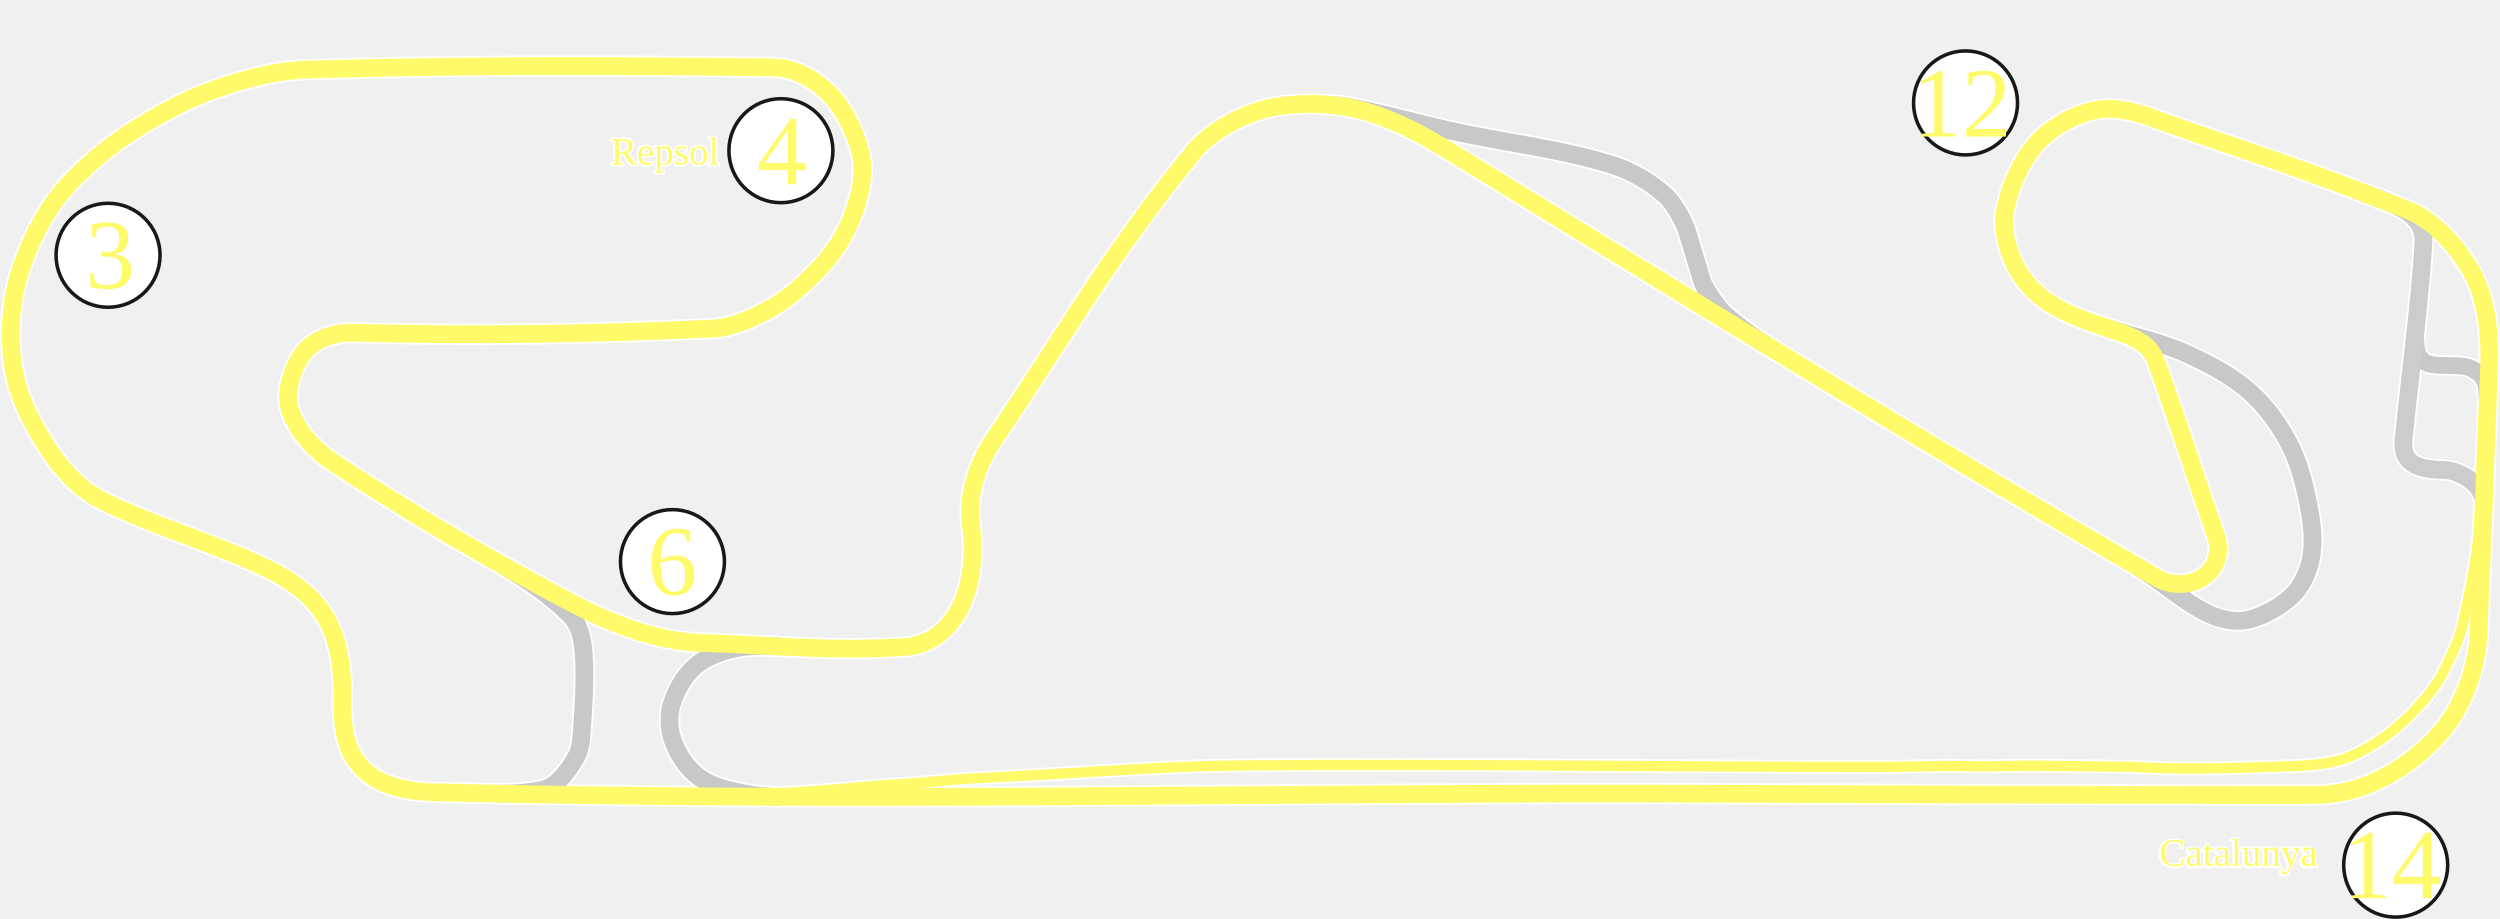
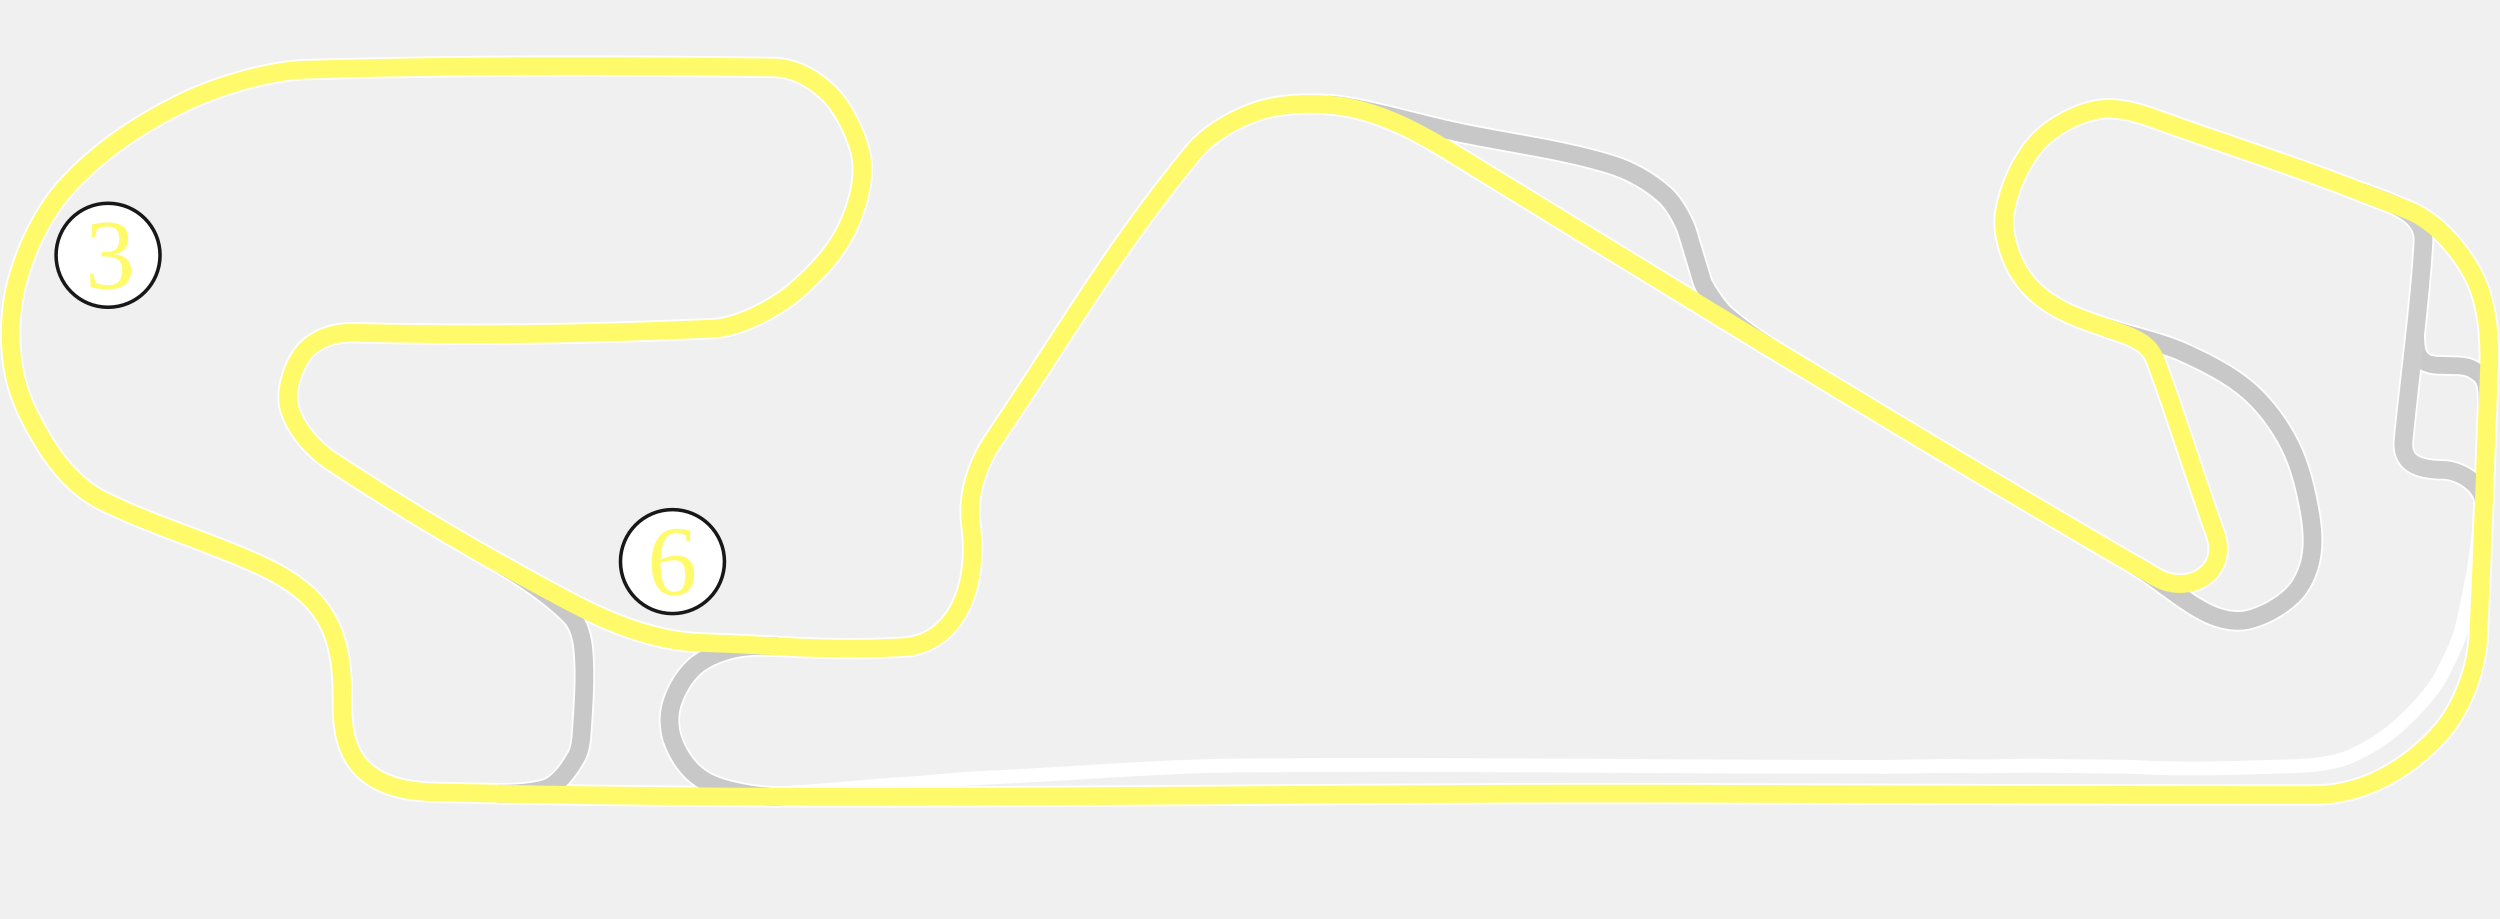
<svg xmlns="http://www.w3.org/2000/svg" xmlns:xlink="http://www.w3.org/1999/xlink" version="1.0" id="svg3942" height="517.724" width="1408.546">
  <defs id="defs3944">
    <clipPath id="clipPath9724" clipPathUnits="userSpaceOnUse">
      <path style="fill:#6a6a6a;fill-opacity:1;fill-rule:nonzero;stroke:#010101;stroke-width:0.943;stroke-linecap:round;stroke-linejoin:round;stroke-miterlimit:4;stroke-dasharray:none;stroke-dashoffset:0;stroke-opacity:1" d="M 727.239,720.308 C 1333.36,720.308 1939.48,720.308 2545.601,720.308 C 2545.601,974.893 2545.601,1229.478 2545.601,1484.063 C 1939.48,1484.063 1333.36,1484.063 727.239,1484.063 C 727.239,1229.478 727.239,974.893 727.239,720.308 L 727.239,720.308 z" id="path9726" />
    </clipPath>
    <pattern id="pattern4912" patternTransform="matrix(0.1737876,0,0,0.1737876,763.4772,1693.907)" height="18.138" width="18.181" patternUnits="userSpaceOnUse">
      <g transform="translate(-1025.535,-1215.281)" id="g4907">
        <rect y="1215.281" x="1025.535" height="18.096" width="18.173" id="rect4899" style="opacity:1;fill:#fffa69;fill-opacity:1;stroke:none;stroke-width:0.5;stroke-linecap:round;stroke-linejoin:round;stroke-miterlimit:4;stroke-dasharray:none;stroke-dashoffset:0;stroke-opacity:1" />
        <rect y="1215.281" x="1025.535" height="9.075" width="9.075" id="rect4903" style="opacity:1;fill:#ffffff;fill-opacity:1;stroke:none;stroke-width:0.5;stroke-linecap:round;stroke-linejoin:round;stroke-miterlimit:4;stroke-dasharray:none;stroke-dashoffset:0;stroke-opacity:1" />
        <rect y="1224.344" x="1034.641" height="9.075" width="9.075" id="rect4905" style="opacity:1;fill:#ffffff;fill-opacity:1;stroke:none;stroke-width:0.5;stroke-linecap:round;stroke-linejoin:round;stroke-miterlimit:4;stroke-dasharray:none;stroke-dashoffset:0;stroke-opacity:1" />
      </g>
    </pattern>
    <pattern patternTransform="matrix(0.4562459,1.0584762e-8,-1.0584762e-8,0.4562459,1606.006,1268.535)" id="pattern4166" xlink:href="#pattern4912" />
  </defs>
  <g transform="translate(-930.5028,-997.6197)" id="layer1">
    <path style="fill:none;fill-rule:evenodd;stroke:white;stroke-width:4;stroke-linecap:butt;stroke-linejoin:round;stroke-miterlimit:4;stroke-dasharray:none;stroke-opacity:1" d="M 2146.267,1430.039 L 2005.451,1429.927" id="path4724" />
    <path style="fill:none;fill-rule:evenodd;stroke:white;stroke-width:12;stroke-linecap:butt;stroke-linejoin:round;stroke-miterlimit:4;stroke-dasharray:none;stroke-opacity:1" d="M 1213.861,1316.235 C 1226.647,1323.762 1241.905,1334.066 1252.294,1344.873 C 1256.76,1349.519 1258.571,1357.153 1259.173,1363.716 C 1260.564,1378.887 1259.27,1394.703 1258.275,1410.075 C 1257.974,1414.743 1257.51,1419.85 1255.284,1423.833 C 1251.828,1430.019 1247.105,1436.878 1241.227,1440.582 C 1235.241,1444.355 1217.749,1444.969 1210.57,1444.769" id="path4714" />
    <path style="fill:none;fill-rule:evenodd;stroke:white;stroke-width:12;stroke-linecap:butt;stroke-linejoin:round;stroke-miterlimit:4;stroke-dasharray:none;stroke-opacity:1" d="M 1370.435,1446.564 C 1361.861,1446.589 1355.814,1445.89 1348.751,1444.47 C 1337.773,1442.265 1329.964,1440.218 1322.43,1434.002 C 1316.643,1429.227 1311.695,1421.281 1309.271,1413.813 C 1307.309,1407.772 1307.164,1400.252 1308.971,1394.373 C 1311.301,1386.793 1315.712,1378.901 1321.683,1373.436 C 1326.878,1368.682 1334.36,1365.631 1341.273,1363.716 C 1349.115,1361.543 1358.471,1361.198 1368.939,1361.847" id="path4716" />
    <path style="fill:none;fill-rule:evenodd;stroke:white;stroke-width:12;stroke-linecap:butt;stroke-linejoin:round;stroke-miterlimit:4;stroke-dasharray:none;stroke-opacity:1" d="M 1678.797,1056.55 C 1695.571,1057.272 1728.685,1067.378 1753.57,1072.551 C 1781.923,1078.444 1811.06,1081.91 1838.437,1090.421 C 1849.543,1093.874 1860.091,1099.96 1868.571,1107.544 C 1874.248,1112.622 1879.58,1123.275 1880.983,1127.733 C 1882.379,1132.17 1888.861,1153.795 1889.656,1156.446 C 1890.584,1159.538 1897.682,1170.005 1901.022,1173.494 C 1904.289,1176.907 1917.746,1187.265 1926.183,1192.411" id="path4718" />
    <path style="fill:none;fill-rule:evenodd;stroke:white;stroke-width:12;stroke-linecap:butt;stroke-linejoin:round;stroke-miterlimit:4;stroke-dasharray:none;stroke-opacity:1" d="M 2134.088,1316.478 C 2147.815,1324.634 2160.386,1336.534 2174.69,1343.378 C 2181.223,1346.503 2189.694,1348.436 2196.524,1346.967 C 2205.446,1345.047 2215.268,1339.553 2221.946,1333.208 C 2227.231,1328.188 2230.912,1320.108 2232.414,1312.87 C 2234.202,1304.256 2233.422,1294.504 2231.816,1285.653 C 2229.534,1273.07 2226.468,1259.902 2220.75,1248.566 C 2215.103,1237.37 2207.112,1226.312 2197.72,1218.059 C 2187.372,1208.965 2174.236,1202.308 2161.53,1196.524 C 2147.518,1190.145 2132.07,1187.302 2117.414,1182.317" id="path4720" />
    <path id="path4712" style="fill:none;fill-rule:evenodd;stroke:#ffffff;stroke-width:12;stroke-linecap:butt;stroke-linejoin:round;stroke-miterlimit:4;stroke-dasharray:none;stroke-opacity:1" d="m 2261.24,1105.991 c -39.602,-15.527 -74.724,-26.213 -117.357,-41.665 -10.208,-3.7 -22.133,-6.783 -32.302,-4.785 -12.164,2.389 -26.502,10.351 -34.272,19.637 -8.58,10.255 -15.003,24.676 -17.317,38.562 -1.674,10.042 2.42,23.317 7.045,31.528 10.681,18.96 29.326,26.002 48.132,32.302 17.184,5.756 25.951,8.532 29.909,19.142 11.725,31.429 20.866,61.876 33.643,97.803 7.694,21.634 -15.264,35.055 -33.451,24.492 -137.873,-80.08 -262.795,-157.214 -400.975,-241.931 -18.282,-11.208 -38.735,-21.126 -59.818,-23.927 -13.068,-1.736 -29.465,-1.171 -41.244,1.91 -14.142,3.699 -31.143,12.987 -40.749,24.773 -46.623,57.204 -70.641,100.274 -112.288,161.895 -9.322,13.793 -14.749,31.465 -12.689,47.106 5.222,39.645 -11.308,67.858 -37.886,69.389 -43.847,2.526 -72.724,-1.116 -113.279,-2.333 -26.944,-0.808 -52.894,-11.407 -76.918,-24.205 -46.741,-24.9 -88.45,-49.339 -131.95,-78.041 -11.479,-7.574 -21.506,-19.761 -24.205,-31.456 -2.087,-9.042 2.985,-24.529 9.849,-31.601 6.296,-6.487 16.468,-9.739 26.247,-9.498 69.992,1.722 131.066,0.862 202.874,-2.32 14.927,-0.661 35.983,-11.878 47.021,-21.607 12.49,-11.008 22.571,-21.584 29.486,-36.797 5.048,-11.107 8.883,-25.252 7.251,-37.087 -1.558,-11.295 -9.467,-27.211 -16.399,-34.84 -8.218,-9.044 -20.435,-16.656 -33.353,-16.822 -89.187,-1.145 -175.087,-1.318 -263.611,1.269 -21.919,0.638 -52.448,10.098 -71.867,19.988 -23.65,12.044 -43.633,25.471 -61.57,44.543 -13.567,14.426 -23.407,34.825 -28.713,53.836 -4.265,15.284 -5.097,33.106 -2.538,49.051 2.625,16.357 8.884,28.351 17.245,42.356 7.591,12.714 19.01,26.079 32.302,32.725 28.182,14.091 60.523,23.321 89.582,36.677 37.218,17.105 46.833,37.672 46.38,77.268 -0.274,24.015 5.35,49.527 51.516,50.67 231.148,5.726 460.056,0.264 691.353,0.773 130.803,0.288 239.607,0.867 367.875,0.773 34.316,-0.026 59.907,-21.683 72.242,-36.109 11.194,-13.091 19.481,-34.96 20.338,-52.785 1.258,-26.151 2.249,-51.21 3.164,-75.535" />
    <path id="path4476" d="M 1213.861,1316.235 C 1226.647,1323.762 1241.905,1334.066 1252.294,1344.873 C 1256.76,1349.519 1258.571,1357.153 1259.173,1363.716 C 1260.564,1378.887 1259.27,1394.703 1258.275,1410.075 C 1257.974,1414.743 1257.51,1419.85 1255.284,1423.833 C 1251.828,1430.019 1247.105,1436.878 1241.227,1440.582 C 1235.241,1444.355 1217.749,1444.969 1210.57,1444.769" style="fill:none;fill-rule:evenodd;stroke:#c8c8c8;stroke-width:10;stroke-linecap:butt;stroke-linejoin:round;stroke-miterlimit:4;stroke-dasharray:none;stroke-opacity:1" />
    <path id="path4478" d="M 1370.435,1446.564 C 1361.861,1446.589 1355.814,1445.89 1348.751,1444.47 C 1337.773,1442.265 1329.964,1440.218 1322.43,1434.002 C 1316.643,1429.227 1311.695,1421.281 1309.271,1413.813 C 1307.309,1407.772 1307.164,1400.252 1308.971,1394.373 C 1311.301,1386.793 1315.712,1378.901 1321.683,1373.436 C 1326.878,1368.682 1334.36,1365.631 1341.273,1363.716 C 1349.115,1361.543 1358.471,1361.198 1368.939,1361.847" style="fill:none;fill-rule:evenodd;stroke:#c8c8c8;stroke-width:10;stroke-linecap:butt;stroke-linejoin:round;stroke-miterlimit:4;stroke-dasharray:none;stroke-opacity:1" />
    <path id="path4480" d="M 1678.797,1056.55 C 1695.571,1057.272 1728.685,1067.378 1753.57,1072.551 C 1781.923,1078.444 1811.06,1081.91 1838.437,1090.421 C 1849.543,1093.874 1860.091,1099.96 1868.571,1107.544 C 1874.248,1112.622 1879.58,1123.275 1880.983,1127.733 C 1882.379,1132.17 1888.861,1153.795 1889.656,1156.446 C 1890.584,1159.538 1897.682,1170.005 1901.022,1173.494 C 1904.289,1176.907 1917.746,1187.265 1926.183,1192.411" style="fill:none;fill-rule:evenodd;stroke:#c8c8c8;stroke-width:10;stroke-linecap:butt;stroke-linejoin:round;stroke-miterlimit:4;stroke-dasharray:none;stroke-opacity:1" />
    <path id="path4482" d="M 2134.088,1316.478 C 2147.815,1324.634 2160.386,1336.534 2174.69,1343.378 C 2181.223,1346.503 2189.694,1348.436 2196.524,1346.967 C 2205.446,1345.047 2215.268,1339.553 2221.946,1333.208 C 2227.231,1328.188 2230.912,1320.108 2232.414,1312.87 C 2234.202,1304.256 2233.422,1294.504 2231.816,1285.653 C 2229.534,1273.07 2226.468,1259.902 2220.75,1248.566 C 2215.103,1237.37 2207.112,1226.312 2197.72,1218.059 C 2187.372,1208.965 2174.236,1202.308 2161.53,1196.524 C 2147.518,1190.145 2132.07,1187.302 2117.414,1182.317" style="fill:none;fill-rule:evenodd;stroke:#c8c8c8;stroke-width:10;stroke-linecap:butt;stroke-linejoin:round;stroke-miterlimit:4;stroke-dasharray:none;stroke-opacity:1" />
    <path id="path4492" d="M 2260.842,1105.848 C 2269.333,1109.034 2278.035,1112.384 2287.072,1115.975 C 2304.667,1122.966 2318.49,1141.351 2324.74,1154.053 C 2331.744,1168.289 2333.617,1187.512 2332.909,1204.3 C 2331.77,1231.301 2330.867,1256.498 2329.916,1281.775" style="fill:none;fill-rule:evenodd;stroke:#ffffff;stroke-width:12;stroke-linecap:butt;stroke-linejoin:round;stroke-miterlimit:4;stroke-dasharray:none;stroke-opacity:1" />
    <path d="m 2329.946,1281.114 c 0.134,-9.591 -12.401,-18.366 -22.599,-18.743 -15.687,-0.124 -23.878,-4.258 -22.629,-16.919 3.672,-37.224 8.91,-73.893 11.209,-111.243 1.091,-17.717 -20.618,-22.702 -34.686,-28.218" style="fill:none;fill-rule:evenodd;stroke:#ffffff;stroke-width:12;stroke-linecap:butt;stroke-linejoin:round;stroke-miterlimit:4;stroke-dasharray:none;stroke-opacity:1" id="path985" />
    <path style="fill:none;fill-rule:evenodd;stroke:#ffffff;stroke-width:11.5;stroke-linecap:butt;stroke-linejoin:miter;stroke-miterlimit:4;stroke-dasharray:none;stroke-opacity:1" d="m 2291.162,1184.552 c 0,0 0.442,5.398 0.649,7.809 0.207,2.41 0.744,5.085 2.488,7.044 1.744,1.959 2.615,2.756 6.171,3.62 3.557,0.864 14.685,0.252 18.551,1.076 3.865,0.824 4.364,1.348 6.909,3.027 2.545,1.679 3.577,2.949 4.781,5.885 1.204,2.935 1.103,11.402 1.103,11.402 l 0.474,5.488" id="path987" />
    <path id="path4312" d="m 2291.162,1184.552 c 0,0 0.442,5.398 0.649,7.809 0.207,2.41 0.744,5.085 2.488,7.044 1.744,1.959 2.615,2.756 6.171,3.62 3.557,0.864 14.685,0.252 18.551,1.076 3.865,0.824 4.364,1.348 6.909,3.027 2.545,1.679 3.577,2.949 4.781,5.885 1.204,2.935 1.103,11.402 1.103,11.402 l 0.474,5.488" style="fill:none;fill-rule:evenodd;stroke:#c9c9c9;stroke-width:9.5;stroke-linecap:butt;stroke-linejoin:miter;stroke-miterlimit:4;stroke-dasharray:none;stroke-opacity:1" />
    <path id="path977" style="fill:none;fill-rule:evenodd;stroke:#cccccc;stroke-width:10;stroke-linecap:butt;stroke-linejoin:round;stroke-miterlimit:4;stroke-dasharray:none;stroke-opacity:1" d="m 2329.946,1281.114 c 0.134,-9.591 -12.401,-18.366 -22.599,-18.743 -15.687,-0.124 -23.878,-4.258 -22.629,-16.919 3.672,-37.224 8.91,-73.893 11.209,-111.243 1.091,-17.717 -20.618,-22.702 -34.686,-28.218" />
    <path style="fill:none;fill-rule:evenodd;stroke:#ffffff;stroke-width:7.8;stroke-linecap:butt;stroke-linejoin:round;stroke-miterlimit:4;stroke-dasharray:none;stroke-opacity:1" d="m 2327.633,1287.087 c -0.598,20.849 -4.889,40.355 -9.149,60.342 -2.37,11.119 -6.396,18.513 -11.297,28.55 -4.47,9.154 -11.771,17.368 -18.992,24.675 -5.39,5.454 -11.281,10.485 -17.796,14.655 -6.645,4.254 -14.232,8.512 -21.684,10.618 -10.543,2.979 -22.187,3.232 -33.349,3.589 -27.82,0.889 -56.363,1.86 -83.596,0.15 l -57.914,-0.657 c -44.528,0.75 -20.47,0.251 -45.103,0.175 -10.63,-0.033 -24.344,0.478 -35.025,0.494 -122.166,0.183 -244.673,-1.835 -366.824,-0.759 -42.001,0.37 -97.723,4.943 -139.691,6.834 -26.623,1.2 -26.428,2.371 -53.034,3.888 -18.856,1.075 -50.678,4.995 -69.596,4.833" id="path989" />
    <path transform="translate(930.5028,997.6197)" d="M 336.484 37.209 C 281.764 37.106 227.462 37.645 172.135 39.262 C 150.216 39.899 119.687 49.361 100.268 59.25 C 76.618 71.294 56.634 84.721 38.697 103.793 C 25.13 118.219 15.29 138.617 9.984 157.629 C 5.719 172.913 4.886 190.737 7.445 206.682 C 10.071 223.039 16.33 235.032 24.691 249.037 C 32.282 261.751 43.7 275.116 56.992 281.762 C 85.174 295.853 117.516 305.082 146.574 318.438 C 183.792 335.543 193.407 356.111 192.955 395.707 C 192.681 419.722 198.304 445.233 244.471 446.377 C 475.619 452.103 704.528 446.641 935.824 447.15 C 1066.627 447.438 1175.431 448.018 1303.699 447.924 C 1338.015 447.898 1363.607 426.24 1375.941 411.814 C 1387.135 398.724 1395.422 376.854 1396.279 359.029 C 1397.537 332.878 1398.528 307.818 1399.443 283.494 L 1399.438 283.479 C 1400.38 258.428 1401.277 233.442 1402.406 206.682 C 1403.114 189.893 1401.241 170.67 1394.236 156.434 C 1387.987 143.732 1374.164 125.346 1356.568 118.355 C 1347.673 114.821 1339.108 111.522 1330.742 108.381 L 1330.738 108.371 C 1291.136 92.844 1256.013 82.159 1213.381 66.707 C 1203.173 63.007 1191.247 59.923 1181.078 61.92 C 1168.915 64.309 1154.576 72.273 1146.807 81.559 C 1138.226 91.813 1131.804 106.234 1129.49 120.119 C 1127.816 130.161 1131.909 143.437 1136.535 151.648 C 1147.216 170.609 1165.861 177.649 1184.668 183.949 C 1201.852 189.706 1210.62 192.482 1214.578 203.092 C 1226.303 234.52 1235.444 264.968 1248.221 300.895 C 1255.915 322.529 1232.957 335.95 1214.77 325.387 C 1076.897 245.307 951.975 168.172 813.795 83.455 C 795.513 72.247 775.06 62.329 753.977 59.527 C 740.908 57.791 724.512 58.357 712.732 61.438 C 698.59 65.136 681.591 74.424 671.984 86.211 C 625.362 143.415 601.342 186.484 559.695 248.105 C 550.373 261.899 544.946 279.569 547.006 295.211 C 552.227 334.856 535.699 363.07 509.121 364.602 C 465.274 367.128 436.397 363.484 395.842 362.268 C 368.897 361.459 342.948 350.861 318.924 338.062 C 272.182 313.162 230.473 288.724 186.973 260.021 C 175.494 252.447 165.466 240.262 162.768 228.566 C 160.681 219.525 165.753 204.037 172.617 196.965 C 178.913 190.478 189.085 187.226 198.865 187.467 C 268.858 189.189 329.931 188.329 401.738 185.146 C 416.665 184.485 437.721 173.268 448.76 163.539 C 461.25 152.531 471.331 141.956 478.246 126.742 C 483.294 115.636 487.128 101.489 485.496 89.654 C 483.938 78.36 476.029 62.443 469.098 54.814 C 460.88 45.77 448.662 38.16 435.744 37.994 C 402.299 37.565 369.317 37.271 336.484 37.209 z " style="fill:none;fill-rule:evenodd;stroke:#fffa69;stroke-width:10;stroke-linecap:butt;stroke-linejoin:round;stroke-miterlimit:4;stroke-dasharray:none;stroke-opacity:1" id="path3965" />
    <text id="text4528" y="1449.807" x="1076.742" style="font-style:normal;font-weight:normal;line-height:0%;font-family:'Times New Roman';writing-mode:lr-tb;fill:#fffa69;fill-opacity:1;stroke:none;stroke-width:1px;stroke-linecap:butt;stroke-linejoin:miter;stroke-opacity:1" xml:space="preserve">
      <tspan style="font-size:40px;line-height:1.25" y="1449.807" x="1076.742" id="tspan4530"> </tspan>
    </text>
    <text id="text4532" y="1470.391" x="1081.493" style="font-style:normal;font-weight:normal;line-height:0%;font-family:'Times New Roman';writing-mode:lr-tb;fill:#fffa69;fill-opacity:1;stroke:none;stroke-width:1px;stroke-linecap:butt;stroke-linejoin:miter;stroke-opacity:1" xml:space="preserve">
      <tspan style="font-size:48px;line-height:1.25" y="1470.391" x="1081.493" id="tspan4534"> </tspan>
    </text>
    <g id="g4693">
      <path style="opacity:1;fill:white;fill-opacity:1;fill-rule:nonzero;stroke:#181818;stroke-width:2.216;stroke-linecap:round;stroke-linejoin:round;marker:none;marker-start:none;marker-mid:none;marker-end:none;stroke-miterlimit:4;stroke-dasharray:none;stroke-dashoffset:66;stroke-opacity:1;visibility:visible;display:inline;overflow:visible;enable-background:accumulate" id="path4691" d="m 2307.079,1490.185 a 32.461,32.461 0 0 1 -32.461,32.461 32.461,32.461 0 0 1 -32.461,-32.461 32.461,32.461 0 0 1 32.461,-32.461 32.461,32.461 0 0 1 32.461,32.461 z" transform="matrix(0.902439,0,0,0.902439,-1061.325,-203.358)" />
      <text xml:space="preserve" style="font-style:normal;font-weight:normal;line-height:0%;font-family:'Times New Roman';writing-mode:lr-tb;fill:#fffa69;fill-opacity:1;stroke:none;stroke-width:1px;stroke-linecap:butt;stroke-linejoin:miter;stroke-opacity:1" x="978.569" y="1160.036" id="text4544">
        <tspan style="font-size:56px;line-height:1.25" id="tspan4546" x="978.569" y="1160.036">3</tspan>
      </text>
    </g>
    <g transform="translate(-7.917222,19.00133)" id="g4679">
      <path style="opacity:1;fill:white;fill-opacity:1;fill-rule:nonzero;stroke:#181818;stroke-width:2.216;stroke-linecap:round;stroke-linejoin:round;marker:none;marker-start:none;marker-mid:none;marker-end:none;stroke-miterlimit:4;stroke-dasharray:none;stroke-dashoffset:66;stroke-opacity:1;visibility:visible;display:inline;overflow:visible;enable-background:accumulate" id="path4665" d="m 2307.079,1490.185 a 32.461,32.461 0 0 1 -32.461,32.461 32.461,32.461 0 0 1 -32.461,-32.461 32.461,32.461 0 0 1 32.461,-32.461 32.461,32.461 0 0 1 32.461,32.461 z" transform="matrix(0.902439,0,0,0.902439,-735.4062,-49.76393)" />
      <text xml:space="preserve" style="font-style:normal;font-weight:normal;line-height:0%;font-family:'Times New Roman';writing-mode:lr-tb;fill:#fffa69;fill-opacity:1;stroke:none;stroke-width:1px;stroke-linecap:butt;stroke-linejoin:miter;stroke-opacity:1" x="1303.175" y="1313.63" id="text4556">
        <tspan style="font-size:56px;line-height:1.25" id="tspan4558" x="1303.175" y="1313.63">6</tspan>
      </text>
    </g>
-     <g id="g4923">
-       <use x="0" y="0" xlink:href="#text4736" id="use4772" style="stroke:white;stroke-width:2;stroke-miterlimit:4;stroke-dasharray:none;stroke-opacity:1" width="744.094" height="1052.362" />
-       <g id="g4686" transform="translate(22.16822,1.583444)">
-         <path transform="matrix(0.902439,0,0,0.902439,-704.3935,-263.8571)" d="m 2307.079,1490.185 a 32.461,32.461 0 0 1 -32.461,32.461 32.461,32.461 0 0 1 -32.461,-32.461 32.461,32.461 0 0 1 32.461,-32.461 32.461,32.461 0 0 1 32.461,32.461 z" id="path4684" style="opacity:1;fill:white;fill-opacity:1;fill-rule:nonzero;stroke:#181818;stroke-width:2.216;stroke-linecap:round;stroke-linejoin:round;marker:none;marker-start:none;marker-mid:none;marker-end:none;stroke-miterlimit:4;stroke-dasharray:none;stroke-dashoffset:66;stroke-opacity:1;visibility:visible;display:inline;overflow:visible;enable-background:accumulate" />
-         <text id="text4548" y="1099.866" x="1334.844" style="font-style:normal;font-weight:normal;line-height:0%;font-family:'Times New Roman';writing-mode:lr-tb;fill:#fffa69;fill-opacity:1;stroke:none;stroke-width:1px;stroke-linecap:butt;stroke-linejoin:miter;stroke-opacity:1" xml:space="preserve">
-           <tspan style="font-size:56px;line-height:1.25" y="1099.866" x="1334.844" id="tspan4550">4</tspan>
-         </text>
-       </g>
-       <text xml:space="preserve" style="font-style:normal;font-weight:normal;line-height:0%;font-family:'Times New Roman';writing-mode:lr-tb;fill:#fffa69;fill-opacity:1" x="1274.673" y="1090.365" id="text4736">
-         <tspan style="font-size:22px;line-height:1.25" id="tspan4738" x="1274.673" y="1090.365">Repsol</tspan>
-       </text>
-     </g>
-     <g id="g4630">
-       <circle style="display:inline;overflow:visible;visibility:visible;opacity:1;fill:#ffffff;fill-opacity:1;fill-rule:nonzero;stroke:#181818;stroke-width:2.216;stroke-linecap:round;stroke-linejoin:round;stroke-miterlimit:4;stroke-dasharray:none;stroke-dashoffset:66;stroke-opacity:1;marker:none;marker-start:none;marker-mid:none;marker-end:none;enable-background:accumulate" id="path4628" transform="matrix(0.902439,0,0,0.902439,-14.77741,-289.1922)" cx="2274.618" cy="1490.185" r="32.461" />
-       <text xml:space="preserve" style="font-style:normal;font-weight:normal;line-height:0%;font-family:'Times New Roman';writing-mode:lr-tb;fill:#fffa69;fill-opacity:1;stroke:none;stroke-width:1px;stroke-linecap:butt;stroke-linejoin:miter;stroke-opacity:1" x="2007.807" y="1074.53" id="text4580">
-         <tspan style="font-size:56px;line-height:1.25" id="tspan4582" x="2007.807" y="1074.53">12</tspan>
-       </text>
-     </g>
-     <use height="1052.362" width="744.094" style="stroke:#ffffff;stroke-width:2;stroke-miterlimit:4;stroke-dasharray:none;stroke-opacity:1" id="use4784" xlink:href="#text4762" y="0" x="0" transform="translate(-0.4240292,0.3118079)" />
-     <g id="g4602">
-       <circle style="display:inline;overflow:visible;visibility:visible;opacity:1;fill:#ffffff;fill-opacity:1;fill-rule:nonzero;stroke:#181818;stroke-width:2.216;stroke-linecap:round;stroke-linejoin:round;stroke-miterlimit:4;stroke-dasharray:none;stroke-dashoffset:66;stroke-opacity:1;marker:none;marker-start:none;marker-mid:none;marker-end:none;enable-background:accumulate" id="path4600" transform="matrix(0.902439,0,0,0.902439,227.5717,140.2494)" cx="2274.618" cy="1490.185" r="32.461" />
-       <text xml:space="preserve" style="font-style:normal;font-weight:normal;line-height:0%;font-family:'Times New Roman';writing-mode:lr-tb;fill:#fffa69;fill-opacity:1;stroke:none;stroke-width:1px;stroke-linecap:butt;stroke-linejoin:miter;stroke-opacity:1" x="2250.075" y="1503.644" id="text4596">
-         <tspan style="font-size:56px;line-height:1.25" id="tspan4598" x="2250.075" y="1503.644">14</tspan>
-       </text>
-     </g>
-     <text id="text4762" y="1485.395" x="2147.143" style="font-style:normal;font-weight:normal;line-height:0%;font-family:'Times New Roman';writing-mode:lr-tb;fill:#fffa69;fill-opacity:1" xml:space="preserve">
-       <tspan style="font-size:22px;line-height:1.25" id="tspan4766" y="1485.395" x="2147.143">Catalunya</tspan>
-     </text>
-     <path id="path991" d="m 2327.633,1287.087 c -0.598,20.849 -4.889,40.355 -9.149,60.342 -2.37,11.119 -6.396,18.513 -11.297,28.55 -4.47,9.154 -11.771,17.368 -18.992,24.675 -5.39,5.454 -11.281,10.485 -17.796,14.655 -6.645,4.254 -14.232,8.512 -21.684,10.618 -10.543,2.979 -22.187,3.232 -33.349,3.589 -27.82,0.889 -56.363,1.86 -83.596,0.15 l -57.914,-0.657 c -44.528,0.75 -20.47,0.251 -45.103,0.175 -10.63,-0.033 -24.344,0.478 -35.025,0.494 -122.166,0.183 -244.673,-1.835 -366.824,-0.759 -42.001,0.37 -97.723,4.943 -139.691,6.834 -26.623,1.2 -26.428,2.371 -53.034,3.888 -18.856,1.075 -50.678,4.995 -69.596,4.833" style="fill:none;fill-rule:evenodd;stroke:#fffa69;stroke-width:5.8;stroke-linecap:butt;stroke-linejoin:round;stroke-miterlimit:4;stroke-dasharray:none;stroke-opacity:1" />
  </g>
</svg>
